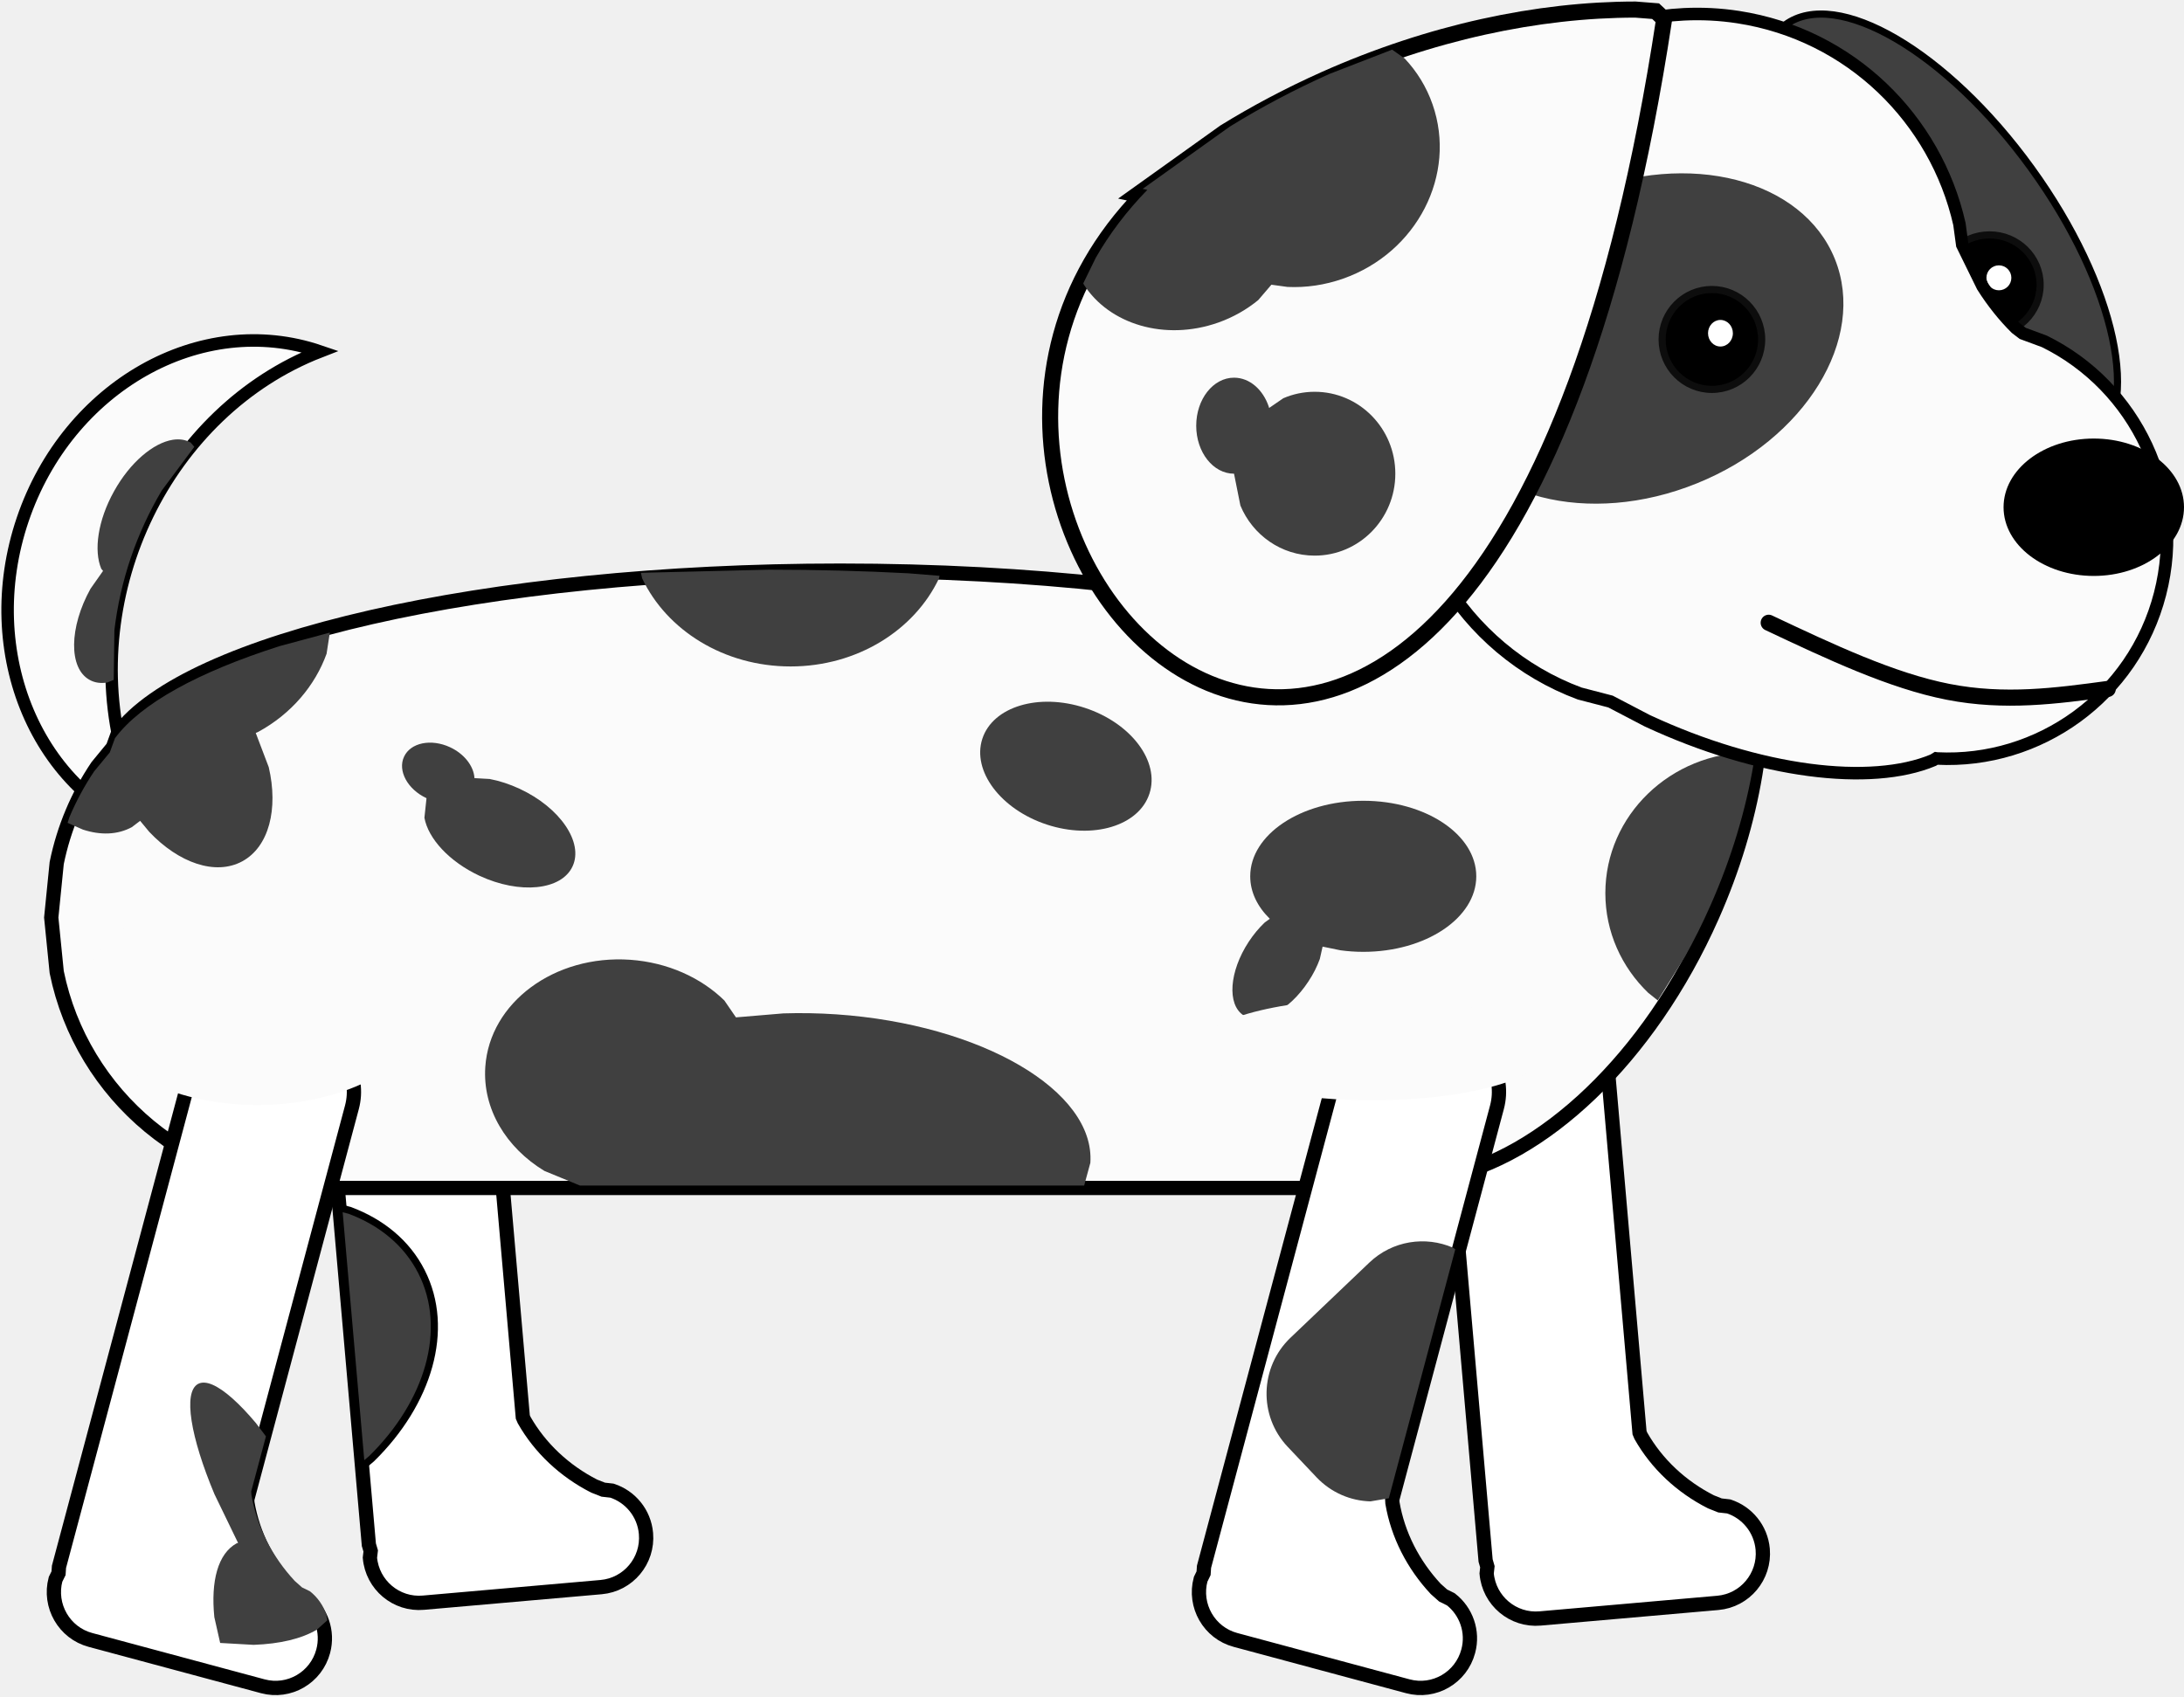
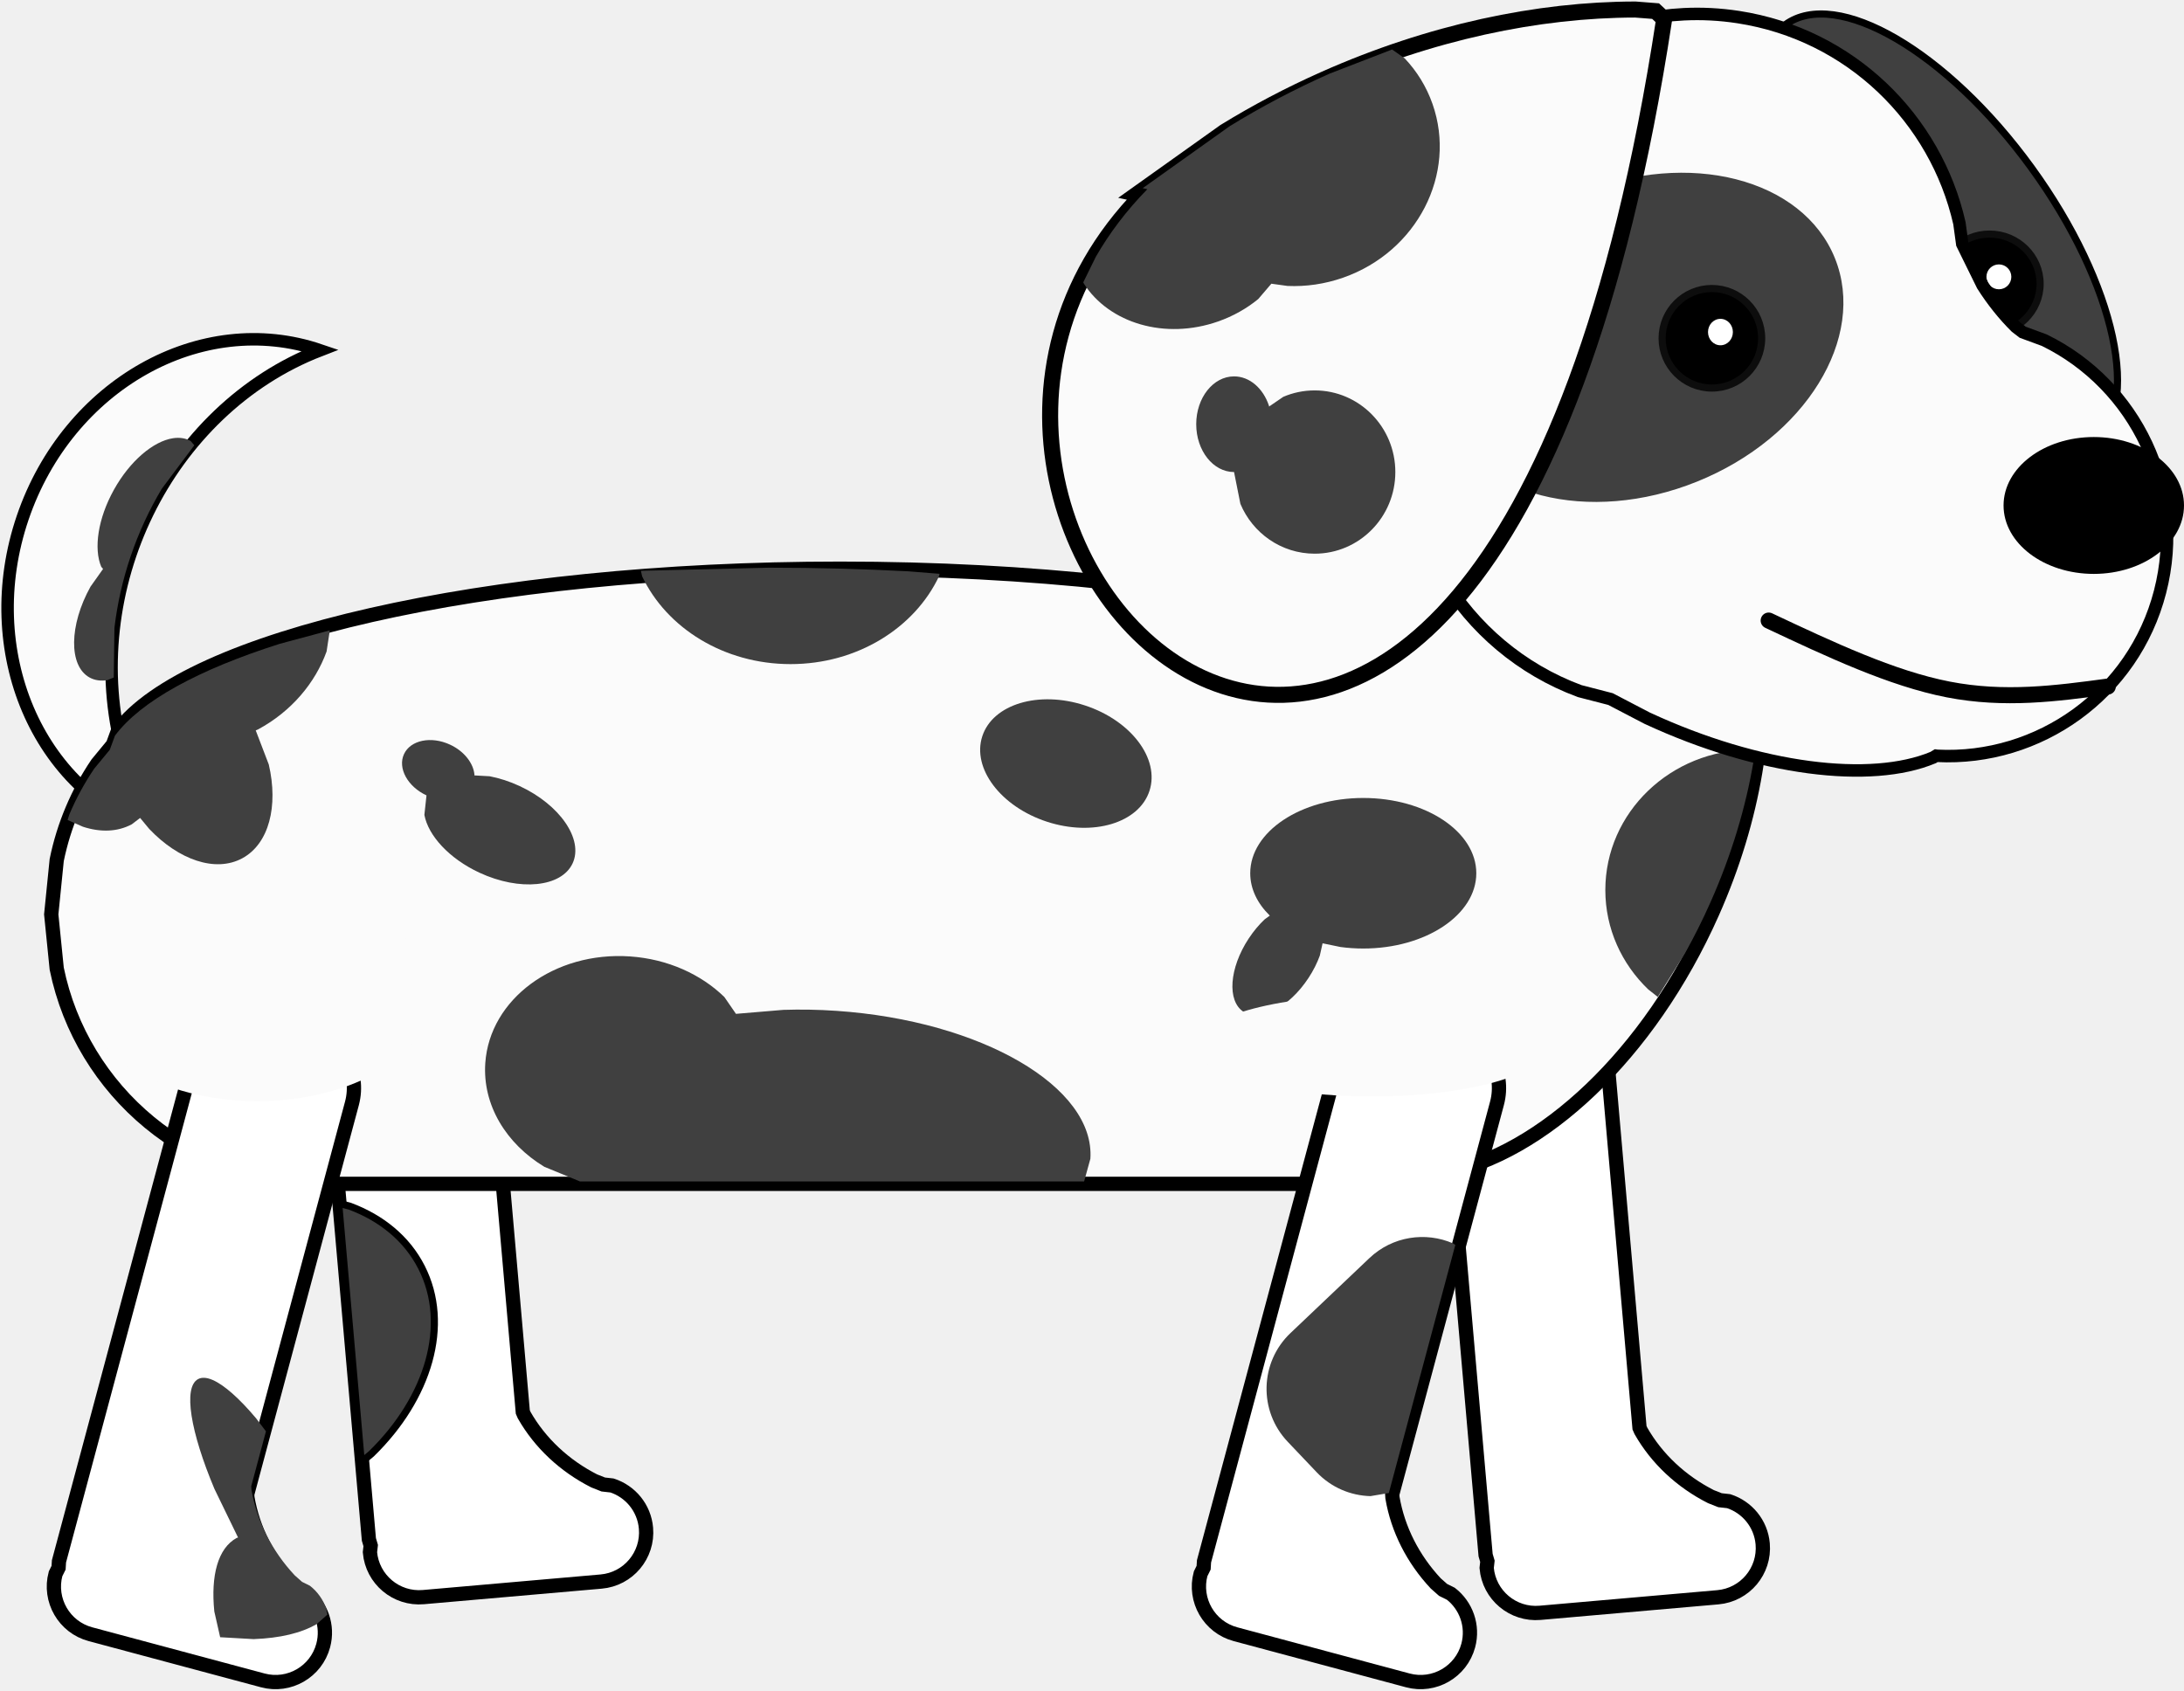
- <svg xmlns="http://www.w3.org/2000/svg" width="140px" height="px" viewBox="0 0 139 108" version="1.1">
-   <g id="surface1">
-     <path style="fill-rule:evenodd;fill:rgb(98.431%,98.431%,98.431%);fill-opacity:1;stroke-width:8.021;stroke-linecap:butt;stroke-linejoin:miter;stroke:rgb(0%,0%,0%);stroke-opacity:1;stroke-miterlimit:8;" d="M 1643.455 1130.733 C 1566.95 1104.706 1528.52 1014.319 1557.599 928.847 C 1586.678 843.374 1672.258 795.173 1748.763 821.2 C 1650.439 859.297 1593.701 975.239 1621.991 1080.251 C 1626.844 1098.258 1634.064 1115.242 1643.455 1130.733 Z M 1643.455 1130.733 " transform="matrix(0.0990028,0,0,0.099356,-152.7614,-59.21619)" />
-     <path style=" stroke:none;fill-rule:evenodd;fill:rgb(25.098%,25.098%,25.098%);fill-opacity:1;" d="M 11 27.996 C 11.414 27.934 11.801 27.984 12.133 28.172 L 12.367 28.445 L 10.297 31.223 C 9.504 32.562 8.84 33.996 8.324 35.508 C 7.812 37.023 7.465 38.566 7.281 40.113 L 7.238 43.281 L 6.824 43.449 C 6.414 43.516 6.027 43.465 5.695 43.277 C 4.363 42.535 4.395 39.938 5.762 37.477 L 6.559 36.344 L 6.445 36.207 C 5.957 35.051 6.227 33.125 7.254 31.281 C 8.277 29.434 9.762 28.191 11 27.996 Z M 11 27.996 " />
-     <path style="fill-rule:evenodd;fill:rgb(100%,100%,100%);fill-opacity:1;stroke-width:9.167;stroke-linecap:butt;stroke-linejoin:miter;stroke:rgb(0%,0%,0%);stroke-opacity:1;stroke-miterlimit:8;" d="M 1785.812 1212.549 L 1815.049 1209.993 C 1836.039 1208.145 1854.584 1223.714 1856.398 1244.709 L 1879.086 1503.878 L 1879.954 1505.883 C 1890.212 1523.85 1905.955 1538.515 1924.973 1548.187 L 1930.812 1550.467 L 1936.415 1551.096 C 1948.173 1554.91 1957.129 1565.446 1958.274 1578.538 C 1959.812 1595.994 1946.871 1611.367 1929.431 1612.9 L 1815.167 1622.886 C 1797.728 1624.42 1782.34 1611.524 1780.801 1594.068 L 1781.314 1589.743 L 1780.13 1585.772 L 1751.091 1253.948 C 1749.276 1232.914 1764.821 1214.396 1785.812 1212.549 Z M 1785.812 1212.549 " transform="matrix(0.0990028,0,0,0.099356,-152.7614,-59.21619)" />
-     <path style="fill-rule:evenodd;fill:rgb(25.098%,25.098%,25.098%);fill-opacity:1;stroke-width:4.583;stroke-linecap:butt;stroke-linejoin:miter;stroke:rgb(0%,0%,0%);stroke-opacity:1;stroke-miterlimit:8;" d="M 1760.718 1369.654 L 1767.899 1371.541 C 1788.219 1379.129 1804.593 1392.378 1813.983 1410.857 C 1832.804 1447.774 1818.402 1494.992 1781.827 1530.652 L 1775.277 1536.156 Z M 1760.718 1369.654 " transform="matrix(0.0990028,0,0,0.099356,-152.7614,-59.21619)" />
-     <path style="fill-rule:evenodd;fill:rgb(100%,100%,100%);fill-opacity:1;stroke-width:9.167;stroke-linecap:butt;stroke-linejoin:miter;stroke:rgb(0%,0%,0%);stroke-opacity:1;stroke-miterlimit:8;" d="M 2503.713 1222.653 L 2532.949 1220.097 C 2553.94 1218.249 2572.445 1233.818 2574.299 1254.813 L 2596.986 1513.943 L 2597.854 1515.987 C 2608.074 1533.954 2623.816 1548.619 2642.874 1558.251 L 2648.713 1560.571 L 2654.316 1561.2 C 2666.074 1565.014 2674.991 1575.55 2676.174 1588.642 C 2677.674 1606.099 2664.772 1621.471 2647.332 1623.004 L 2533.068 1632.99 C 2515.628 1634.524 2500.24 1621.628 2498.702 1604.172 L 2499.175 1599.847 L 2498.031 1595.876 L 2468.991 1264.013 C 2467.137 1243.018 2482.683 1224.501 2503.713 1222.653 Z M 2503.713 1222.653 " transform="matrix(0.0990028,0,0,0.099356,-152.7614,-59.21619)" />
-     <path style="fill-rule:evenodd;fill:rgb(98.431%,98.431%,98.431%);fill-opacity:1;stroke-width:9.167;stroke-linecap:butt;stroke-linejoin:miter;stroke:rgb(0%,0%,0%);stroke-opacity:1;stroke-miterlimit:8;" d="M 2578.363 894.288 C 2588.464 895.232 2598.21 897.748 2607.482 901.876 C 2681.856 934.941 2698.033 1060.829 2643.663 1183.022 C 2602.905 1274.667 2534.015 1338.241 2470.767 1350.311 L 2466.229 1350.586 L 2456.326 1353.653 C 2445.042 1355.972 2433.363 1357.152 2421.407 1357.152 L 1749.197 1357.152 C 1665.471 1357.152 1595.595 1297.785 1579.457 1218.839 L 1575.946 1183.887 L 1579.457 1148.975 C 1584.074 1126.408 1593.07 1105.453 1605.538 1087.014 L 1615.559 1074.865 L 1618.874 1065.783 C 1663.064 1006.338 1854.15 961.636 2083.152 961.636 C 2205.82 961.636 2317.638 974.492 2401.798 995.526 L 2411.701 998.671 L 2423.341 981.844 C 2469.82 923.224 2528.017 889.531 2578.363 894.288 Z M 2578.363 894.288 " transform="matrix(0.0990028,0,0,0.099356,-152.7614,-59.21619)" />
-     <path style=" stroke:none;fill-rule:evenodd;fill:rgb(25.098%,25.098%,25.098%);fill-opacity:1;" d="M 111.469 47.891 L 111.676 47.91 L 111.605 48.629 C 111.113 51.559 110.203 54.617 108.859 57.648 C 108.355 58.789 107.809 59.883 107.223 60.93 L 105.508 63.688 L 104.895 63.199 C 103.211 61.574 102.172 59.332 102.172 56.859 C 102.172 51.906 106.332 47.891 111.469 47.891 Z M 111.469 47.891 " />
-     <path style=" stroke:none;fill-rule:evenodd;fill:rgb(25.098%,25.098%,25.098%);fill-opacity:1;" d="M 86.766 50.977 C 90.738 50.977 93.957 53.129 93.957 55.785 C 93.957 58.441 90.738 60.594 86.766 60.594 C 86.27 60.594 85.781 60.559 85.316 60.496 L 84.176 60.262 L 84 61.047 C 83.828 61.52 83.59 62.004 83.277 62.473 C 82.043 64.359 80.191 65.328 79.137 64.633 C 78.086 63.941 78.234 61.848 79.469 59.961 C 79.777 59.492 80.125 59.074 80.488 58.73 L 80.82 58.488 L 80.801 58.473 C 80.023 57.707 79.57 56.781 79.57 55.785 C 79.57 53.129 82.793 50.977 86.766 50.977 Z M 86.766 50.977 " />
-     <path style=" stroke:none;fill-rule:evenodd;fill:rgb(25.098%,25.098%,25.098%);fill-opacity:1;" d="M 62.52 47.031 C 63.188 44.98 66.109 44.098 69.047 45.062 C 71.988 46.027 73.828 48.473 73.156 50.523 C 72.488 52.574 69.566 53.457 66.625 52.492 C 63.691 51.527 61.852 49.082 62.52 47.031 Z M 62.52 47.031 " />
-     <path style=" stroke:none;fill-rule:evenodd;fill:rgb(25.098%,25.098%,25.098%);fill-opacity:1;" d="M 20.992 40.27 L 20.785 41.617 C 20.062 43.625 18.551 45.445 16.422 46.598 L 16.277 46.66 L 17.105 48.84 C 17.723 51.488 17.125 53.906 15.418 54.832 C 13.707 55.758 11.367 54.93 9.5 52.957 L 8.918 52.254 L 8.391 52.656 C 7.473 53.152 6.387 53.176 5.277 52.812 L 4.301 52.383 L 4.414 52.031 C 4.848 51 5.375 50.023 5.992 49.105 L 6.988 47.898 L 7.316 46.996 C 8.957 44.781 12.645 42.773 17.805 41.129 Z M 20.992 40.27 " />
-     <path style=" stroke:none;fill-rule:evenodd;fill:rgb(25.098%,25.098%,25.098%);fill-opacity:1;" d="M 40.098 61.098 C 42.5 61.266 44.621 62.242 46.102 63.691 L 46.84 64.766 L 49.859 64.512 C 50.953 64.477 52.086 64.496 53.238 64.574 C 62.477 65.211 69.707 69.445 69.395 74.027 L 69 75.473 L 36.914 75.473 L 34.645 74.539 C 32.219 73.066 30.703 70.598 30.887 67.91 C 31.168 63.82 35.289 60.77 40.098 61.098 Z M 40.098 61.098 " />
-     <path style=" stroke:none;fill-rule:evenodd;fill:rgb(25.098%,25.098%,25.098%);fill-opacity:1;" d="M 28.645 47.57 C 29.551 47.992 30.137 48.762 30.195 49.5 L 30.191 49.535 L 31.164 49.59 C 31.785 49.707 32.434 49.918 33.074 50.215 C 35.645 51.414 37.152 53.625 36.441 55.152 C 35.734 56.68 33.078 56.945 30.512 55.75 C 28.586 54.848 27.254 53.383 27.012 52.059 L 27.145 50.812 C 25.938 50.25 25.297 49.066 25.715 48.172 C 26.129 47.277 27.441 47.008 28.645 47.57 Z M 28.645 47.57 " />
-     <path style=" stroke:none;fill-rule:evenodd;fill:rgb(25.098%,25.098%,25.098%);fill-opacity:1;" d="M 48.93 36.266 C 51.965 36.266 54.938 36.344 57.812 36.496 L 59.797 36.656 L 59.762 36.82 C 58.203 40.113 54.562 42.426 50.316 42.426 C 46.07 42.426 42.426 40.113 40.871 36.82 L 40.789 36.465 Z M 48.93 36.266 " />
-     <path style="fill-rule:evenodd;fill:rgb(100%,100%,100%);fill-opacity:1;stroke-width:9.167;stroke-linecap:butt;stroke-linejoin:miter;stroke:rgb(0%,0%,0%);stroke-opacity:1;stroke-miterlimit:8;" d="M 1713.884 1251.117 L 1742.213 1258.705 C 1762.612 1264.17 1774.685 1285.086 1769.24 1305.451 L 1701.929 1556.757 L 1702.047 1558.959 C 1705.519 1579.325 1715.304 1598.471 1729.863 1614.08 L 1734.598 1618.247 L 1739.648 1620.763 C 1749.394 1628.351 1754.168 1641.325 1750.775 1653.985 C 1746.238 1670.93 1728.877 1680.956 1711.95 1676.434 L 1601.158 1646.751 C 1584.231 1642.23 1574.21 1624.813 1578.708 1607.907 L 1580.641 1604.015 L 1580.917 1599.887 L 1667.128 1278.127 C 1672.573 1257.722 1693.524 1245.652 1713.884 1251.117 Z M 1713.884 1251.117 " transform="matrix(0.0990028,0,0,0.099356,-152.7614,-59.21619)" />
-     <path style=" stroke:none;fill-rule:evenodd;fill:rgb(25.098%,25.098%,25.098%);fill-opacity:1;" d="M 13.527 88.152 C 14.27 88.473 15.234 89.336 16.293 90.598 L 16.926 91.438 L 15.988 94.941 L 16.004 95.164 C 16.348 97.188 17.316 99.09 18.758 100.641 L 19.223 101.055 L 19.727 101.301 C 20.207 101.68 20.566 102.191 20.766 102.766 L 20.836 103.145 L 20.164 103.746 C 19.176 104.328 17.82 104.648 16.145 104.711 L 14.012 104.59 L 13.641 102.945 C 13.41 100.652 13.867 98.906 15.062 98.246 L 15.152 98.223 L 13.648 95.117 C 12.129 91.492 11.641 88.633 12.602 88.102 C 12.84 87.973 13.156 87.992 13.527 88.152 Z M 13.527 88.152 " />
-     <path style="fill-rule:evenodd;fill:rgb(100%,100%,100%);fill-opacity:1;stroke-width:9.167;stroke-linecap:butt;stroke-linejoin:miter;stroke:rgb(0%,0%,0%);stroke-opacity:1;stroke-miterlimit:8;" d="M 2450.013 1251.117 L 2478.342 1258.705 C 2498.702 1264.17 2510.775 1285.086 2505.33 1305.451 L 2438.018 1556.757 L 2438.137 1558.959 C 2441.609 1579.325 2451.394 1598.471 2465.993 1614.08 L 2470.688 1618.247 L 2475.738 1620.763 C 2485.484 1628.351 2490.298 1641.325 2486.865 1653.985 C 2482.327 1670.93 2464.967 1680.956 2448.04 1676.434 L 2337.248 1646.751 C 2320.321 1642.23 2310.3 1624.813 2314.837 1607.907 L 2316.731 1604.015 L 2317.007 1599.887 L 2403.218 1278.127 C 2408.703 1257.722 2429.614 1245.652 2450.013 1251.117 Z M 2450.013 1251.117 " transform="matrix(0.0990028,0,0,0.099356,-152.7614,-59.21619)" />
-     <path style=" stroke:none;fill-rule:evenodd;fill:rgb(25.098%,25.098%,25.098%);fill-opacity:1;" d="M 92.48 79.43 L 92.621 79.531 L 88.391 95.379 L 87.219 95.578 C 85.969 95.543 84.73 95.031 83.797 94.051 L 81.953 92.102 C 80.094 90.137 80.172 87.027 82.133 85.16 L 87.152 80.375 C 88.621 78.973 90.73 78.668 92.48 79.43 Z M 92.48 79.43 " />
-     <path style=" stroke:none;fill-rule:evenodd;fill:rgb(98.431%,98.431%,98.431%);fill-opacity:1;" d="M 5.246 63.539 C 5.246 59.781 10.234 56.73 16.387 56.73 C 22.535 56.73 27.523 59.781 27.523 63.539 C 27.523 67.297 22.535 70.344 16.387 70.344 C 10.234 70.344 5.246 67.297 5.246 63.539 Z M 5.246 63.539 " />
-     <path style=" stroke:none;fill-rule:evenodd;fill:rgb(98.431%,98.431%,98.431%);fill-opacity:1;" d="M 76.133 66.816 C 76.133 65.035 81.141 63.586 87.32 63.586 C 93.5 63.586 98.508 65.035 98.508 66.816 C 98.508 68.602 93.5 70.047 87.32 70.047 C 81.141 70.047 76.133 68.602 76.133 66.816 Z M 76.133 66.816 " />
-     <path style="fill-rule:evenodd;fill:rgb(25.098%,25.098%,25.098%);fill-opacity:1;stroke-width:4.583;stroke-linecap:butt;stroke-linejoin:miter;stroke:rgb(0%,0%,0%);stroke-opacity:1;stroke-miterlimit:8;" d="M 2729.361 790.691 C 2675.03 715.874 2657.749 635.827 2690.773 611.844 C 2723.798 587.862 2794.582 629.025 2848.913 703.843 C 2903.243 778.621 2920.525 858.707 2887.5 882.69 C 2854.476 906.673 2783.692 865.47 2729.361 790.691 Z M 2729.361 790.691 " transform="matrix(0.0990028,0,0,0.099356,-152.7614,-59.21619)" />
-     <path style="fill-rule:evenodd;fill:rgb(0%,0%,0%);fill-opacity:1;stroke-width:4.583;stroke-linecap:butt;stroke-linejoin:miter;stroke:rgb(5.098%,5.098%,5.098%);stroke-opacity:1;stroke-miterlimit:8;" d="M 2789.492 778.503 C 2789.492 760.811 2804.051 746.5 2822.004 746.5 C 2839.956 746.5 2854.515 760.811 2854.515 778.503 C 2854.515 796.156 2839.956 810.506 2822.004 810.506 C 2804.051 810.506 2789.492 796.156 2789.492 778.503 Z M 2789.492 778.503 " transform="matrix(0.0990028,0,0,0.099356,-152.7614,-59.21619)" />
-     <path style=" stroke:none;fill-rule:evenodd;fill:rgb(100%,100%,100%);fill-opacity:1;" d="M 126.426 17.684 C 126.426 17.246 126.781 16.891 127.219 16.891 C 127.656 16.891 128.012 17.246 128.012 17.684 C 128.012 18.125 127.656 18.48 127.219 18.48 C 126.781 18.48 126.426 18.125 126.426 17.684 Z M 126.426 17.684 " />
-     <path style="fill-rule:evenodd;fill:rgb(98.431%,98.431%,98.431%);fill-opacity:1;stroke-width:8.021;stroke-linecap:butt;stroke-linejoin:miter;stroke:rgb(0%,0%,0%);stroke-opacity:1;stroke-miterlimit:8;" d="M 2625.513 605.161 C 2636.995 604.61 2648.674 605.161 2660.432 606.969 C 2732.636 618.095 2787.401 672.39 2802.631 739.542 L 2804.446 752.909 L 2817.506 779.447 C 2823.976 789.669 2831.276 798.672 2838.891 806.221 L 2843.31 809.602 L 2857.198 814.713 C 2916.067 843.492 2948.618 910.525 2931.612 976.458 C 2914.607 1042.351 2853.687 1085.284 2788.229 1081.981 L 2787.677 1081.903 L 2785.744 1083.082 C 2745.775 1099.752 2674.241 1091.338 2601.879 1057.763 L 2578.324 1045.496 L 2558.477 1040.346 C 2483.195 1012.471 2435.257 934.626 2447.961 852.181 L 2463.507 751.376 C 2476.212 668.891 2545.299 609.092 2625.513 605.161 Z M 2625.513 605.161 " transform="matrix(0.0990028,0,0,0.099356,-152.7614,-59.21619)" />
-     <path style=" stroke:none;fill-rule:evenodd;fill:rgb(25.098%,25.098%,25.098%);fill-opacity:1;" d="M 91.82 26.609 C 89.77 21.52 93.699 15.129 100.59 12.332 C 107.484 9.539 114.73 11.402 116.781 16.492 C 118.828 21.582 114.902 27.973 108.008 30.766 C 101.117 33.559 93.867 31.699 91.82 26.609 Z M 91.82 26.609 " />
-     <path style="fill-rule:evenodd;fill:rgb(98.431%,98.431%,98.431%);fill-opacity:1;stroke-width:10.312;stroke-linecap:butt;stroke-linejoin:miter;stroke:rgb(0%,0%,0%);stroke-opacity:1;stroke-miterlimit:8;" d="M 35.424 466.019 L 28.83 462.452 L 23.707 450.439 C 3.762 391.083 -4.511 320.929 2.411 246.865 C 4.759 222.177 8.641 198.222 13.956 175.199 L 33.884 109.454 L 35.45 112.133 C 175.568 -163.152 722.022 112.138 35.424 466.019 Z M 35.424 466.019 " transform="matrix(0.0315931,0.0941614,0.0938267,-0.0317058,61.06991,12.65865)" />
-     <path style=" stroke:none;fill-rule:evenodd;fill:rgb(25.098%,25.098%,25.098%);fill-opacity:1;" d="M 88.602 3.16 L 89.406 3.73 C 90.176 4.547 90.785 5.527 91.176 6.648 C 92.734 11.117 90.188 16.082 85.484 17.738 C 84.309 18.152 83.109 18.32 81.945 18.266 L 80.918 18.125 L 80.078 19.105 C 79.348 19.703 78.488 20.199 77.523 20.539 C 74.141 21.727 70.598 20.645 68.984 18.121 L 68.945 18.035 L 69.742 16.406 C 70.602 14.906 71.688 13.457 73.023 12.086 L 72.723 12.023 L 78.266 8.062 C 80.254 6.832 82.379 5.707 84.621 4.703 Z M 88.602 3.16 " />
-     <path style=" stroke:none;fill-rule:evenodd;fill:rgb(25.098%,25.098%,25.098%);fill-opacity:1;" d="M 78.539 24.043 C 79.539 24.043 80.395 24.812 80.758 25.91 L 80.77 25.973 L 81.676 25.352 C 82.289 25.086 82.965 24.941 83.672 24.941 C 86.508 24.941 88.805 27.273 88.805 30.156 C 88.805 33.035 86.508 35.371 83.672 35.371 C 81.547 35.371 79.723 34.059 78.945 32.184 L 78.539 30.156 C 77.211 30.156 76.133 28.789 76.133 27.102 C 76.133 25.414 77.211 24.043 78.539 24.043 Z M 78.539 24.043 " />
-     <path style=" stroke:none;fill-rule:evenodd;fill:rgb(0%,0%,0%);fill-opacity:1;" d="M 127.516 32.289 C 127.516 29.875 130.086 27.918 133.258 27.918 C 136.43 27.918 139 29.875 139 32.289 C 139 34.703 136.43 36.664 133.258 36.664 C 130.086 36.664 127.516 34.703 127.516 32.289 Z M 127.516 32.289 " />
-     <path style="fill-rule:evenodd;fill:rgb(0%,0%,0%);fill-opacity:1;stroke-width:4.583;stroke-linecap:butt;stroke-linejoin:miter;stroke:rgb(5.098%,5.098%,5.098%);stroke-opacity:1;stroke-miterlimit:8;" d="M 2611.506 813.494 C 2611.506 795.842 2625.829 781.491 2643.505 781.491 C 2661.181 781.491 2675.504 795.842 2675.504 813.494 C 2675.504 831.186 2661.181 845.497 2643.505 845.497 C 2625.829 845.497 2611.506 831.186 2611.506 813.494 Z M 2611.506 813.494 " transform="matrix(0.0990028,0,0,0.099356,-152.7614,-59.21619)" />
-     <path style=" stroke:none;fill-rule:evenodd;fill:rgb(100%,100%,100%);fill-opacity:1;" d="M 108.707 21.211 C 108.707 20.746 109.059 20.367 109.496 20.367 C 109.934 20.367 110.289 20.746 110.289 21.211 C 110.289 21.68 109.934 22.059 109.496 22.059 C 109.059 22.059 108.707 21.68 108.707 21.211 Z M 108.707 21.211 " />
-     <path style="fill:none;stroke-width:10.312;stroke-linecap:round;stroke-linejoin:miter;stroke:rgb(0%,0%,0%);stroke-opacity:1;stroke-miterlimit:8;" d="M 2897.996 1037.436 C 2864.853 1041.918 2831.749 1046.361 2795.41 1039.284 C 2759.071 1032.208 2719.537 1013.611 2680.002 995.015 " transform="matrix(0.0990028,0,0,0.099356,-152.7614,-59.21619)" />
+ <svg xmlns="http://www.w3.org/2000/svg" width="1404" height="1087" overflow="hidden">
+   <defs>
+     <clipPath id="clip0">
+       <rect x="1543" y="596" width="1404" height="1087" />
+     </clipPath>
+   </defs>
+   <g clip-path="url(#clip0)" transform="translate(-1543 -596)">
+     <path d="M1643.45 1130.72C1566.95 1104.69 1528.5 1014.3 1557.59 928.831 1586.67 843.364 1672.26 795.182 1748.76 821.213 1650.45 859.282 1593.69 975.255 1621.98 1080.25 1626.84 1098.26 1634.06 1115.25 1643.45 1130.72Z" stroke="#000000" stroke-width="8.021" stroke-miterlimit="8" fill="#FBFBFB" fill-rule="evenodd" />
+     <path d="M1654.12 877.78C1658.3 877.131 1662.19 877.657 1665.55 879.526L1667.92 882.306 1647 910.26C1638.98 923.718 1632.27 938.171 1627.09 953.393 1621.91 968.615 1618.41 984.16 1616.56 999.718L1616.13 1031.62 1611.94 1033.32C1607.77 1033.97 1603.87 1033.45 1600.51 1031.58 1587.09 1024.1 1587.39 997.957 1601.19 973.187L1609.26 961.806 1608.09 960.434C1603.16 948.766 1605.91 929.416 1616.26 910.838 1626.61 892.26 1641.61 879.73 1654.12 877.78Z" fill="#404040" fill-rule="evenodd" />
+     <path d="M1785.82 1212.56 1815.04 1210C1836.05 1208.16 1854.58 1223.71 1856.41 1244.71L1879.09 1503.86 1879.97 1505.89C1890.2 1523.84 1905.94 1538.51 1924.98 1548.17L1930.82 1550.48 1936.43 1551.11C1948.19 1554.91 1957.13 1565.44 1958.27 1578.53 1959.8 1595.98 1946.89 1611.37 1929.44 1612.89L1815.18 1622.89C1797.73 1624.42 1782.35 1611.51 1780.82 1594.06L1781.31 1589.74 1780.14 1585.78 1751.11 1253.93C1749.27 1232.92 1764.81 1214.4 1785.82 1212.56Z" stroke="#000000" stroke-width="9.167" stroke-miterlimit="8" fill="#FFFFFF" fill-rule="evenodd" />
+     <path d="M1760.7 1369.65 1767.9 1371.55C1788.21 1379.12 1804.58 1392.38 1813.98 1410.85 1832.79 1447.77 1818.42 1494.99 1781.83 1530.67L1775.27 1536.15Z" stroke="#000000" stroke-width="4.583" stroke-miterlimit="8" fill="#404040" fill-rule="evenodd" />
+     <path d="M2503.71 1222.66 2532.93 1220.1C2553.94 1218.26 2572.46 1233.8 2574.3 1254.81L2596.97 1513.96 2597.86 1515.99C2608.08 1533.94 2623.82 1548.61 2642.86 1558.27L2648.7 1560.58 2654.31 1561.21C2666.07 1565.01 2675.01 1575.54 2676.16 1588.63 2677.68 1606.08 2664.77 1621.47 2647.32 1622.99L2533.07 1632.99C2515.62 1634.52 2500.23 1621.61 2498.71 1604.16L2499.19 1599.84 2498.03 1595.88 2468.99 1264.03C2467.15 1243.02 2482.7 1224.5 2503.71 1222.66Z" stroke="#000000" stroke-width="9.167" stroke-miterlimit="8" fill="#FFFFFF" fill-rule="evenodd" />
+     <path d="M2578.37 894.29C2588.45 895.24 2598.21 897.729 2607.5 901.863 2681.84 934.937 2698.04 1060.82 2643.67 1183.02 2602.89 1274.68 2534.01 1338.24 2470.75 1350.33L2466.22 1350.58 2456.31 1353.65C2445.03 1355.96 2433.35 1357.17 2421.39 1357.17L1749.21 1357.17C1665.48 1357.17 1595.61 1297.78 1579.46 1218.82L1575.94 1183.9 1579.46 1148.97C1584.07 1126.42 1593.07 1105.45 1605.53 1087.02L1615.57 1074.85 1618.89 1065.78C1663.08 1006.35 1854.15 961.645 2083.15 961.645 2205.83 961.645 2317.62 974.474 2401.78 995.525L2411.69 998.675 2423.35 981.829C2469.82 923.223 2528 889.536 2578.37 894.29Z" stroke="#000000" stroke-width="9.167" stroke-miterlimit="8" fill="#FBFBFB" fill-rule="evenodd" />
+     <path d="M2668.9 1078 2671 1078.2 2670.28 1085.43C2665.31 1114.93 2656.14 1145.7 2642.55 1176.24 2637.46 1187.7 2631.93 1198.71 2626.02 1209.24L2608.71 1237 2602.5 1232.08C2585.51 1215.75 2575 1193.18 2575 1168.26 2575 1118.41 2617.04 1078 2668.9 1078Z" fill="#404040" fill-rule="evenodd" />
+     <path d="M2419.38 1109.07C2459.51 1109.07 2492.05 1130.74 2492.05 1157.47 2492.05 1184.2 2459.51 1205.87 2419.38 1205.87 2414.37 1205.87 2409.47 1205.53 2404.74 1204.89L2393.23 1202.51 2391.46 1210.42C2389.73 1215.17 2387.3 1220.05 2384.18 1224.79 2371.71 1243.78 2352.98 1253.51 2342.35 1246.53 2331.72 1239.54 2333.21 1218.49 2345.69 1199.51 2348.81 1194.76 2352.31 1190.59 2355.99 1187.12L2359.33 1184.69 2359.13 1184.53C2351.3 1176.81 2346.72 1167.49 2346.72 1157.47 2346.72 1130.74 2379.25 1109.07 2419.38 1109.07Z" fill="#404040" fill-rule="evenodd" />
+     <path d="M2174.48 1069.36C2181.24 1048.72 2210.77 1039.85 2240.44 1049.56 2270.12 1059.27 2288.7 1083.88 2281.94 1104.52 2275.19 1125.16 2245.66 1134.03 2215.98 1124.32 2186.31 1114.61 2167.73 1090 2174.48 1069.36Z" fill="#404040" fill-rule="evenodd" />
+     <path d="M1755.02 1001.3 1752.95 1014.88C1745.65 1035.09 1730.38 1053.4 1708.87 1065L1707.4 1065.63 1715.79 1087.55C1722.01 1114.23 1715.99 1138.55 1698.72 1147.86 1681.45 1157.18 1657.82 1148.85 1638.95 1128.99L1633.08 1121.91 1627.76 1125.97C1618.48 1130.97 1607.51 1131.22 1596.31 1127.56L1586.46 1123.23 1587.57 1119.68C1591.95 1109.32 1597.31 1099.47 1603.54 1090.25L1613.58 1078.08 1616.9 1069.01C1633.48 1046.73 1670.7 1026.51 1722.83 1009.95Z" fill="#404040" fill-rule="evenodd" />
+     <path d="M1948 1210.95C1972.28 1212.62 1993.69 1222.47 2008.67 1237.06L2016.12 1247.87 2046.6 1245.31C2057.67 1244.95 2069.1 1245.14 2080.76 1245.94 2174.05 1252.33 2247.11 1294.94 2243.95 1341.09L2239.93 1355.63 1915.85 1355.63 1892.93 1346.21C1868.45 1331.39 1853.12 1306.55 1854.97 1279.52 1857.8 1238.32 1899.45 1207.63 1948 1210.95Z" fill="#404040" fill-rule="evenodd" />
+     <path d="M1832.34 1074.79C1841.47 1079.04 1847.39 1086.79 1848.01 1094.2L1847.95 1094.56 1857.79 1095.11C1864.06 1096.31 1870.6 1098.41 1877.08 1101.42 1903.02 1113.49 1918.26 1135.74 1911.1 1151.11 1903.95 1166.48 1877.13 1169.16 1851.19 1157.1 1831.73 1148.04 1818.3 1133.27 1815.82 1119.96L1817.17 1107.41 1817.17 1107.41C1805 1101.75 1798.53 1089.86 1802.72 1080.85 1806.91 1071.84 1820.17 1069.13 1832.34 1074.79Z" fill="#404040" fill-rule="evenodd" />
+     <path d="M2037.21 961C2067.89 961 2097.9 961.804 2126.96 963.339L2147 964.942 2146.63 966.59C2130.91 999.74 2094.11 1023 2051.22 1023 2008.33 1023 1971.53 999.74 1955.81 966.59L1955 962.999Z" fill="#404040" fill-rule="evenodd" />
+     <path d="M1713.9 1251.11 1742.23 1258.71C1762.61 1264.16 1774.69 1285.1 1769.24 1305.47L1701.91 1556.74 1702.05 1558.95C1705.52 1579.33 1715.29 1598.49 1729.88 1614.08L1734.58 1618.24 1739.63 1620.76C1749.38 1628.35 1754.18 1641.31 1750.78 1654 1746.25 1670.92 1728.86 1680.96 1711.94 1676.43L1601.15 1646.74C1584.23 1642.21 1574.19 1624.82 1578.72 1607.9L1580.66 1604 1580.91 1599.89 1667.13 1278.12C1672.59 1257.74 1693.53 1245.66 1713.9 1251.11Z" stroke="#000000" stroke-width="9.167" stroke-miterlimit="8" fill="#FFFFFF" fill-rule="evenodd" />
+     <path d="M1679.63 1483.24C1687.12 1486.45 1696.89 1495.16 1707.57 1507.85L1713.97 1516.3 1704.51 1551.58 1704.65 1553.79C1708.12 1574.16 1717.9 1593.32 1732.48 1608.91L1737.18 1613.08 1742.24 1615.59C1747.11 1619.39 1750.75 1624.53 1752.74 1630.3L1753.47 1634.14 1746.66 1640.18C1736.7 1646.03 1723.01 1649.26 1706.06 1649.9L1684.53 1648.68 1680.77 1632.11C1678.44 1609.04 1683.05 1591.46 1695.15 1584.83L1696.04 1584.59 1680.87 1553.35C1665.51 1516.86 1660.57 1488.06 1670.29 1482.74 1672.71 1481.41 1675.89 1481.64 1679.63 1483.24Z" fill="#404040" fill-rule="evenodd" />
+     <path d="M2450 1251.11 2478.33 1258.71C2498.7 1264.16 2510.79 1285.1 2505.33 1305.47L2438.01 1556.74 2438.15 1558.95C2441.61 1579.33 2451.39 1598.49 2465.98 1614.08L2470.67 1618.24 2475.73 1620.76C2485.48 1628.35 2490.28 1641.31 2486.88 1654 2482.34 1670.92 2464.95 1680.96 2448.03 1676.43L2337.25 1646.74C2320.33 1642.21 2310.29 1624.82 2314.82 1607.9L2316.75 1604 2317.01 1599.89 2403.23 1278.12C2408.69 1257.74 2429.63 1245.66 2450 1251.11Z" stroke="#000000" stroke-width="9.167" stroke-miterlimit="8" fill="#FFFFFF" fill-rule="evenodd" />
+     <path d="M2477.11 1395.46 2478.55 1396.47 2435.81 1555.97 2423.99 1557.96C2411.34 1557.63 2398.82 1552.49 2389.42 1542.59L2370.8 1522.99C2352 1503.2 2352.8 1471.91 2372.6 1453.11L2423.3 1404.95C2438.14 1390.84 2459.45 1387.77 2477.11 1395.46Z" fill="#404040" fill-rule="evenodd" />
+     <path d="M1596 1235.5C1596 1197.67 1646.37 1167 1708.5 1167 1770.63 1167 1821 1197.67 1821 1235.5 1821 1273.33 1770.63 1304 1708.5 1304 1646.37 1304 1596 1273.33 1596 1235.5Z" fill="#FBFBFB" fill-rule="evenodd" />
+     <path d="M2312 1268.5C2312 1250.55 2362.59 1236 2425 1236 2487.41 1236 2538 1250.55 2538 1268.5 2538 1286.45 2487.41 1301 2425 1301 2362.59 1301 2312 1286.45 2312 1268.5Z" fill="#FBFBFB" fill-rule="evenodd" />
+     <path d="M2729.35 790.683C2675.03 715.886 2657.75 635.809 2690.77 611.827 2723.79 587.845 2794.6 629.039 2848.92 703.836 2903.25 778.634 2920.52 858.71 2887.51 882.692 2854.49 906.675 2783.68 865.481 2729.35 790.683Z" stroke="#000000" stroke-width="4.583" stroke-miterlimit="8" fill="#404040" fill-rule="evenodd" />
+     <path d="M2789.5 778.5C2789.5 760.827 2804.05 746.5 2822 746.5 2839.95 746.5 2854.5 760.827 2854.5 778.5 2854.5 796.173 2839.95 810.5 2822 810.5 2804.05 810.5 2789.5 796.173 2789.5 778.5Z" stroke="#0D0D0D" stroke-width="4.583" stroke-miterlimit="8" fill-rule="evenodd" />
+     <path d="M2820 774C2820 769.582 2823.58 766 2828 766 2832.42 766 2836 769.582 2836 774 2836 778.418 2832.42 782 2828 782 2823.58 782 2820 778.418 2820 774Z" fill="#FFFFFF" fill-rule="evenodd" />
+     <path d="M2625.52 605.155C2636.98 604.593 2648.67 605.171 2660.45 606.986 2732.62 618.101 2787.42 672.394 2802.63 739.534L2804.46 752.91 2817.52 779.457C2823.99 789.658 2831.27 798.664 2838.89 806.213L2843.3 809.611 2857.19 814.727C2916.06 843.48 2948.63 910.535 2931.62 976.447 2914.62 1042.36 2853.68 1085.29 2788.24 1081.97L2787.68 1081.89 2785.73 1083.07C2745.77 1099.77 2674.25 1091.32 2601.89 1057.77L2578.33 1045.48 2558.49 1040.35C2483.18 1012.46 2435.27 934.636 2447.98 852.164L2463.5 751.361C2476.21 668.888 2545.31 609.09 2625.52 605.155Z" stroke="#000000" stroke-width="8.021" stroke-miterlimit="8" fill="#FBFBFB" fill-rule="evenodd" />
+     <path d="M2470.44 863.815C2449.75 812.586 2489.42 748.259 2559.04 720.137 2628.66 692.016 2701.88 710.748 2722.57 761.977 2743.26 813.206 2703.6 877.532 2633.97 905.654 2564.35 933.776 2491.14 915.044 2470.44 863.815Z" fill="#404040" fill-rule="evenodd" />
+     <path d="M35.446 466.032 28.814 462.439 23.705 450.453C3.776 391.076-4.531 320.925 2.42 246.86 4.738 222.171 8.64 198.217 13.95 175.221L33.876 109.462 35.446 112.124C175.559-163.138 722.002 112.124 35.446 466.032Z" stroke="#000000" stroke-width="10.312" stroke-miterlimit="8" fill="#FBFBFB" fill-rule="evenodd" transform="matrix(0.319113 0.947717 0.947717 -0.319113 2159.85 723.407)" />
+     <path d="M0 235.948 8.032 241.814C18.303 246.553 29.628 249.243 41.548 249.389 89.227 249.972 128.378 209.635 128.994 159.293 129.148 146.708 126.879 134.689 122.644 123.73L117.954 114.327 124.616 103.164C127.986 94.248 129.909 84.424 130.036 74.088 130.478 37.914 108.762 7.463 79.489 0.124L78.53 0 65.554 12.889C54.023 25.907 43.678 40.96 34.921 58.164L33.352 55.502 13.425 121.261C8.116 144.257 4.213 168.212 1.896 192.9Z" fill="#404040" fill-rule="evenodd" transform="matrix(0.319113 0.947717 0.947717 -0.319113 2214.32 703.108)" />
+     <path d="M2336.32 838C2346.39 838 2355.04 845.745 2358.73 856.784L2358.83 857.394 2367.98 851.144C2374.18 848.488 2381 847.019 2388.16 847.019 2416.79 847.019 2440 870.52 2440 899.509 2440 928.499 2416.79 952 2388.16 952 2366.69 952 2348.26 938.781 2340.39 919.941L2336.32 899.51 2336.32 899.51C2322.89 899.51 2312 885.74 2312 868.755 2312 851.77 2322.89 838 2336.32 838Z" fill="#404040" fill-rule="evenodd" />
+     <path d="M2831 921C2831 896.699 2856.97 877 2889 877 2921.03 877 2947 896.699 2947 921 2947 945.3 2921.03 965 2889 965 2856.97 965 2831 945.3 2831 921Z" fill-rule="evenodd" />
+     <path d="M2611.5 813.5C2611.5 795.827 2625.83 781.5 2643.5 781.5 2661.17 781.5 2675.5 795.827 2675.5 813.5 2675.5 831.173 2661.17 845.5 2643.5 845.5 2625.83 845.5 2611.5 831.173 2611.5 813.5Z" stroke="#0D0D0D" stroke-width="4.583" stroke-miterlimit="8" fill-rule="evenodd" />
+     <path d="M2641 809.5C2641 804.806 2644.58 801 2649 801 2653.42 801 2657 804.806 2657 809.5 2657 814.195 2653.42 818 2649 818 2644.58 818 2641 814.195 2641 809.5Z" fill="#FFFFFF" fill-rule="evenodd" />
+     <path d="M2898 1037.45C2864.87 1041.91 2831.74 1046.37 2795.41 1039.3 2759.08 1032.22 2719.54 1013.61 2680 995" stroke="#000000" stroke-width="10.312" stroke-linecap="round" stroke-miterlimit="8" fill="none" fill-rule="evenodd" />
  </g>
</svg>
